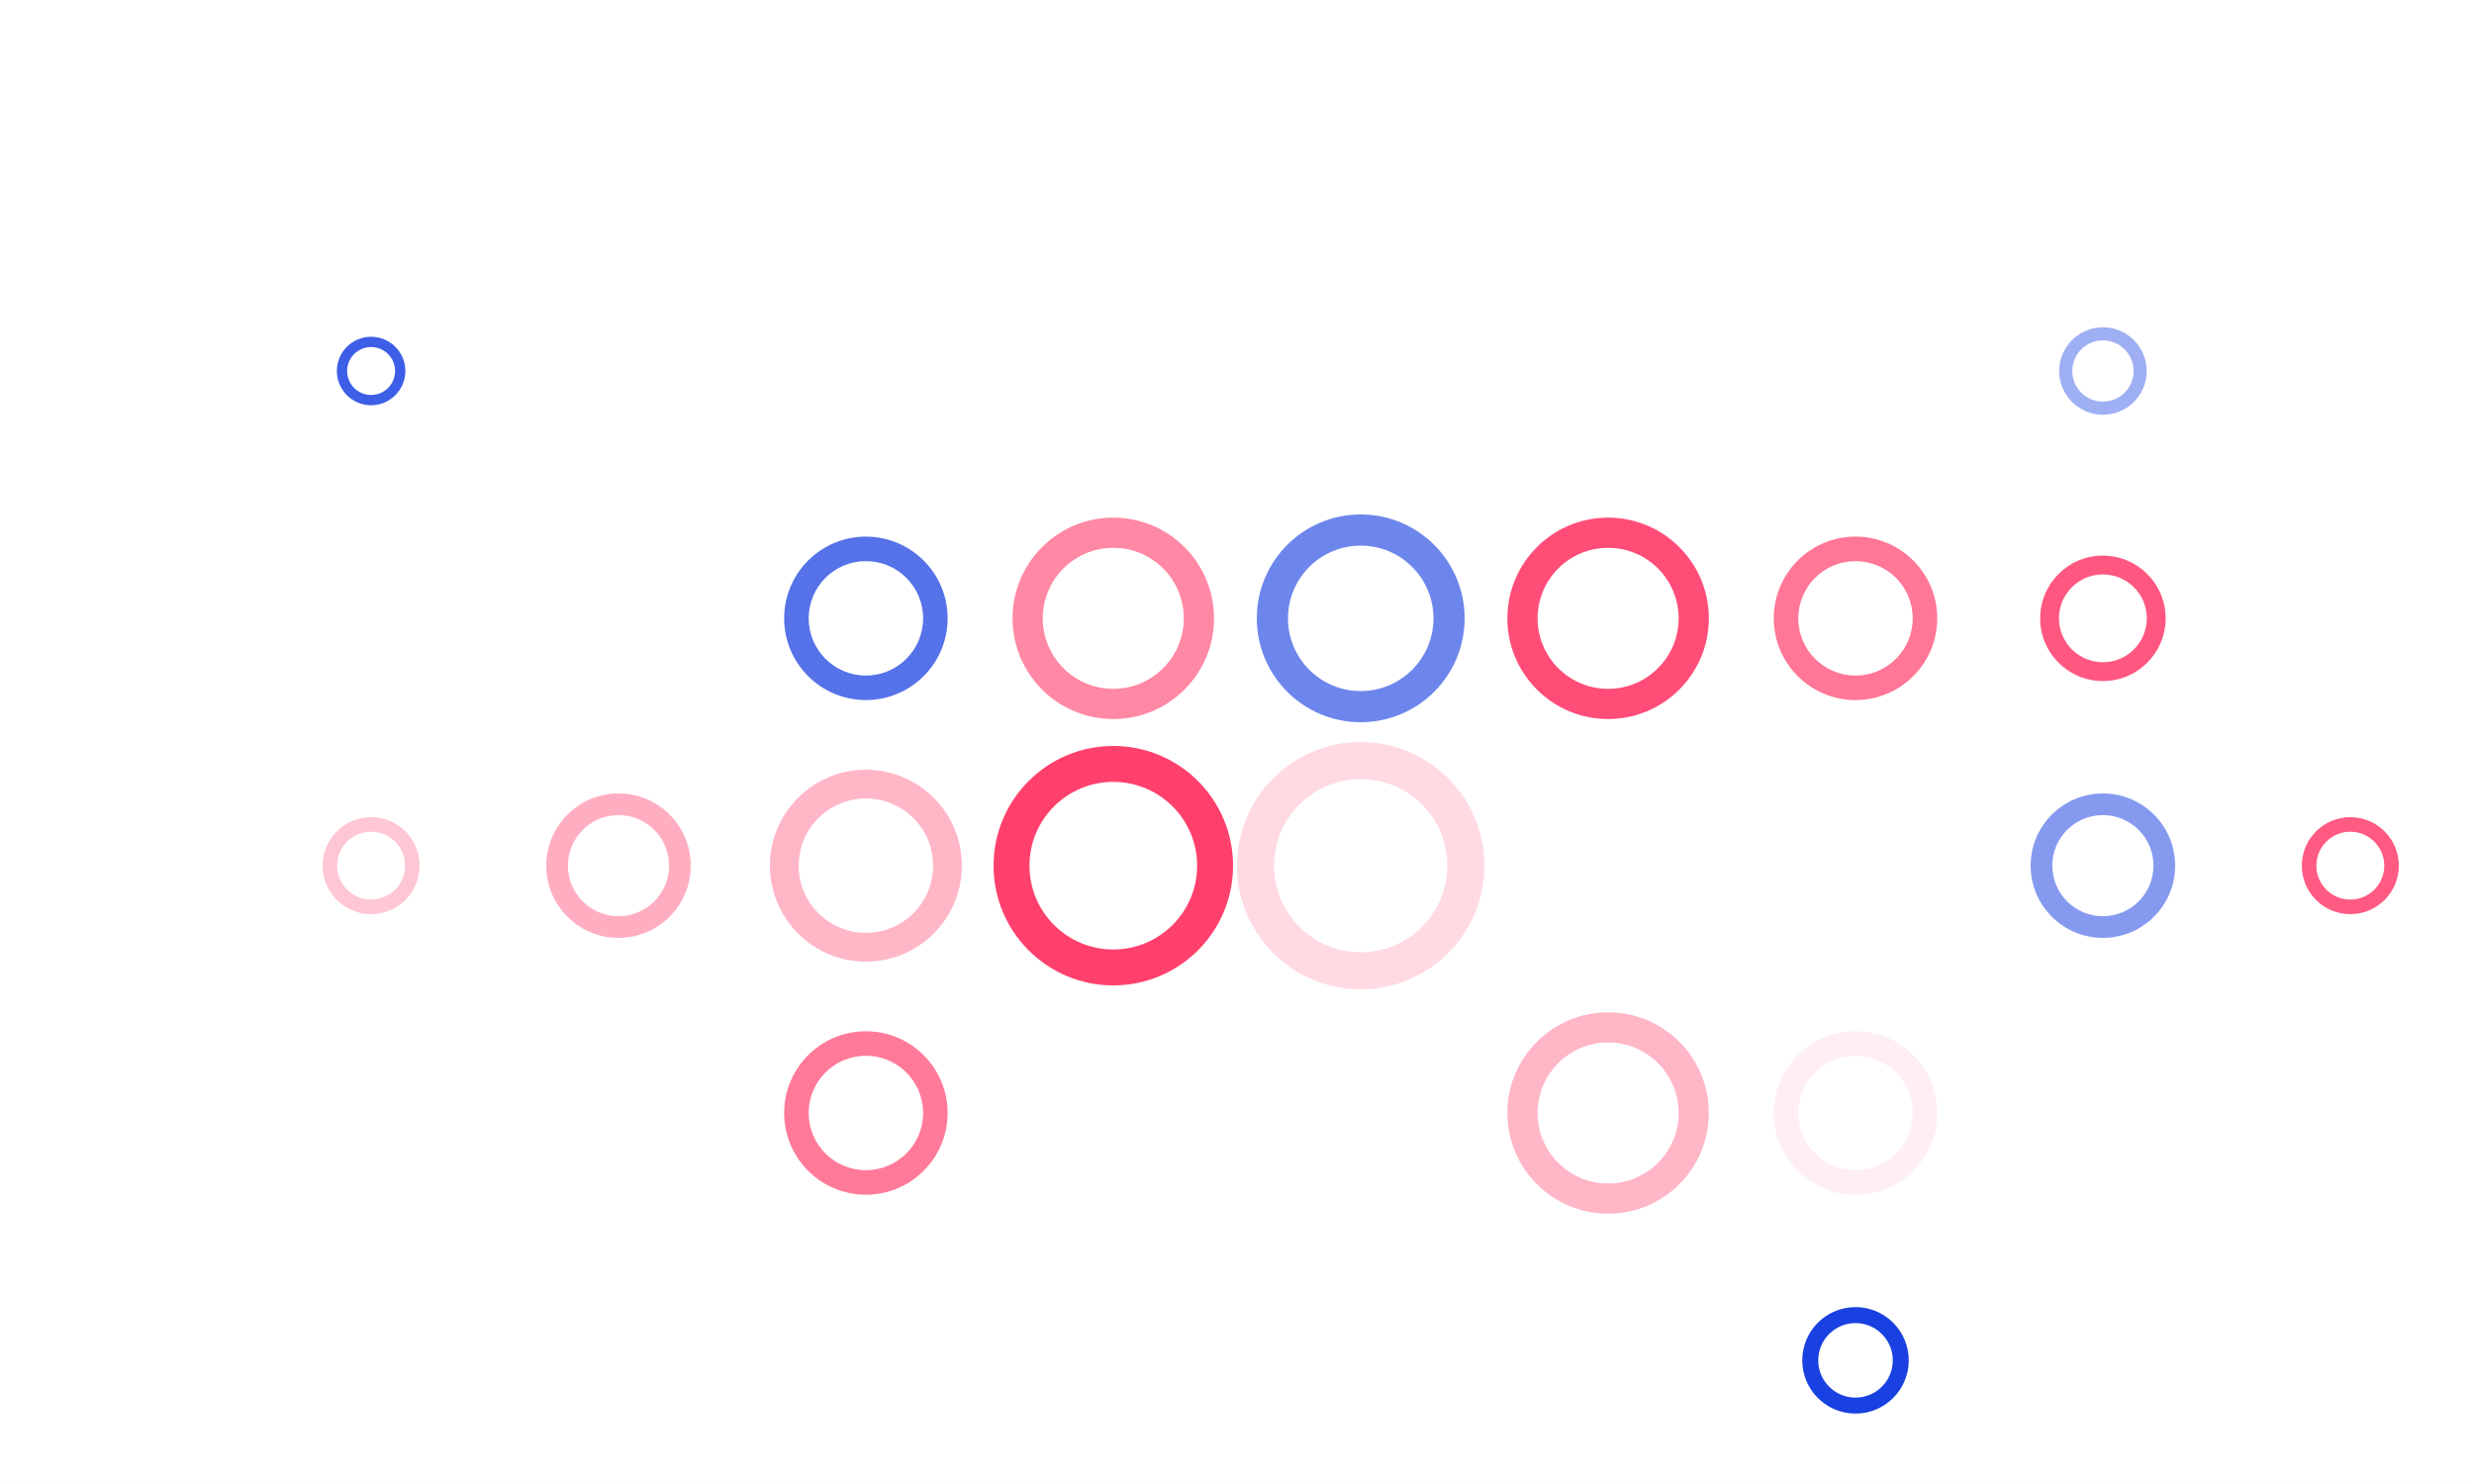
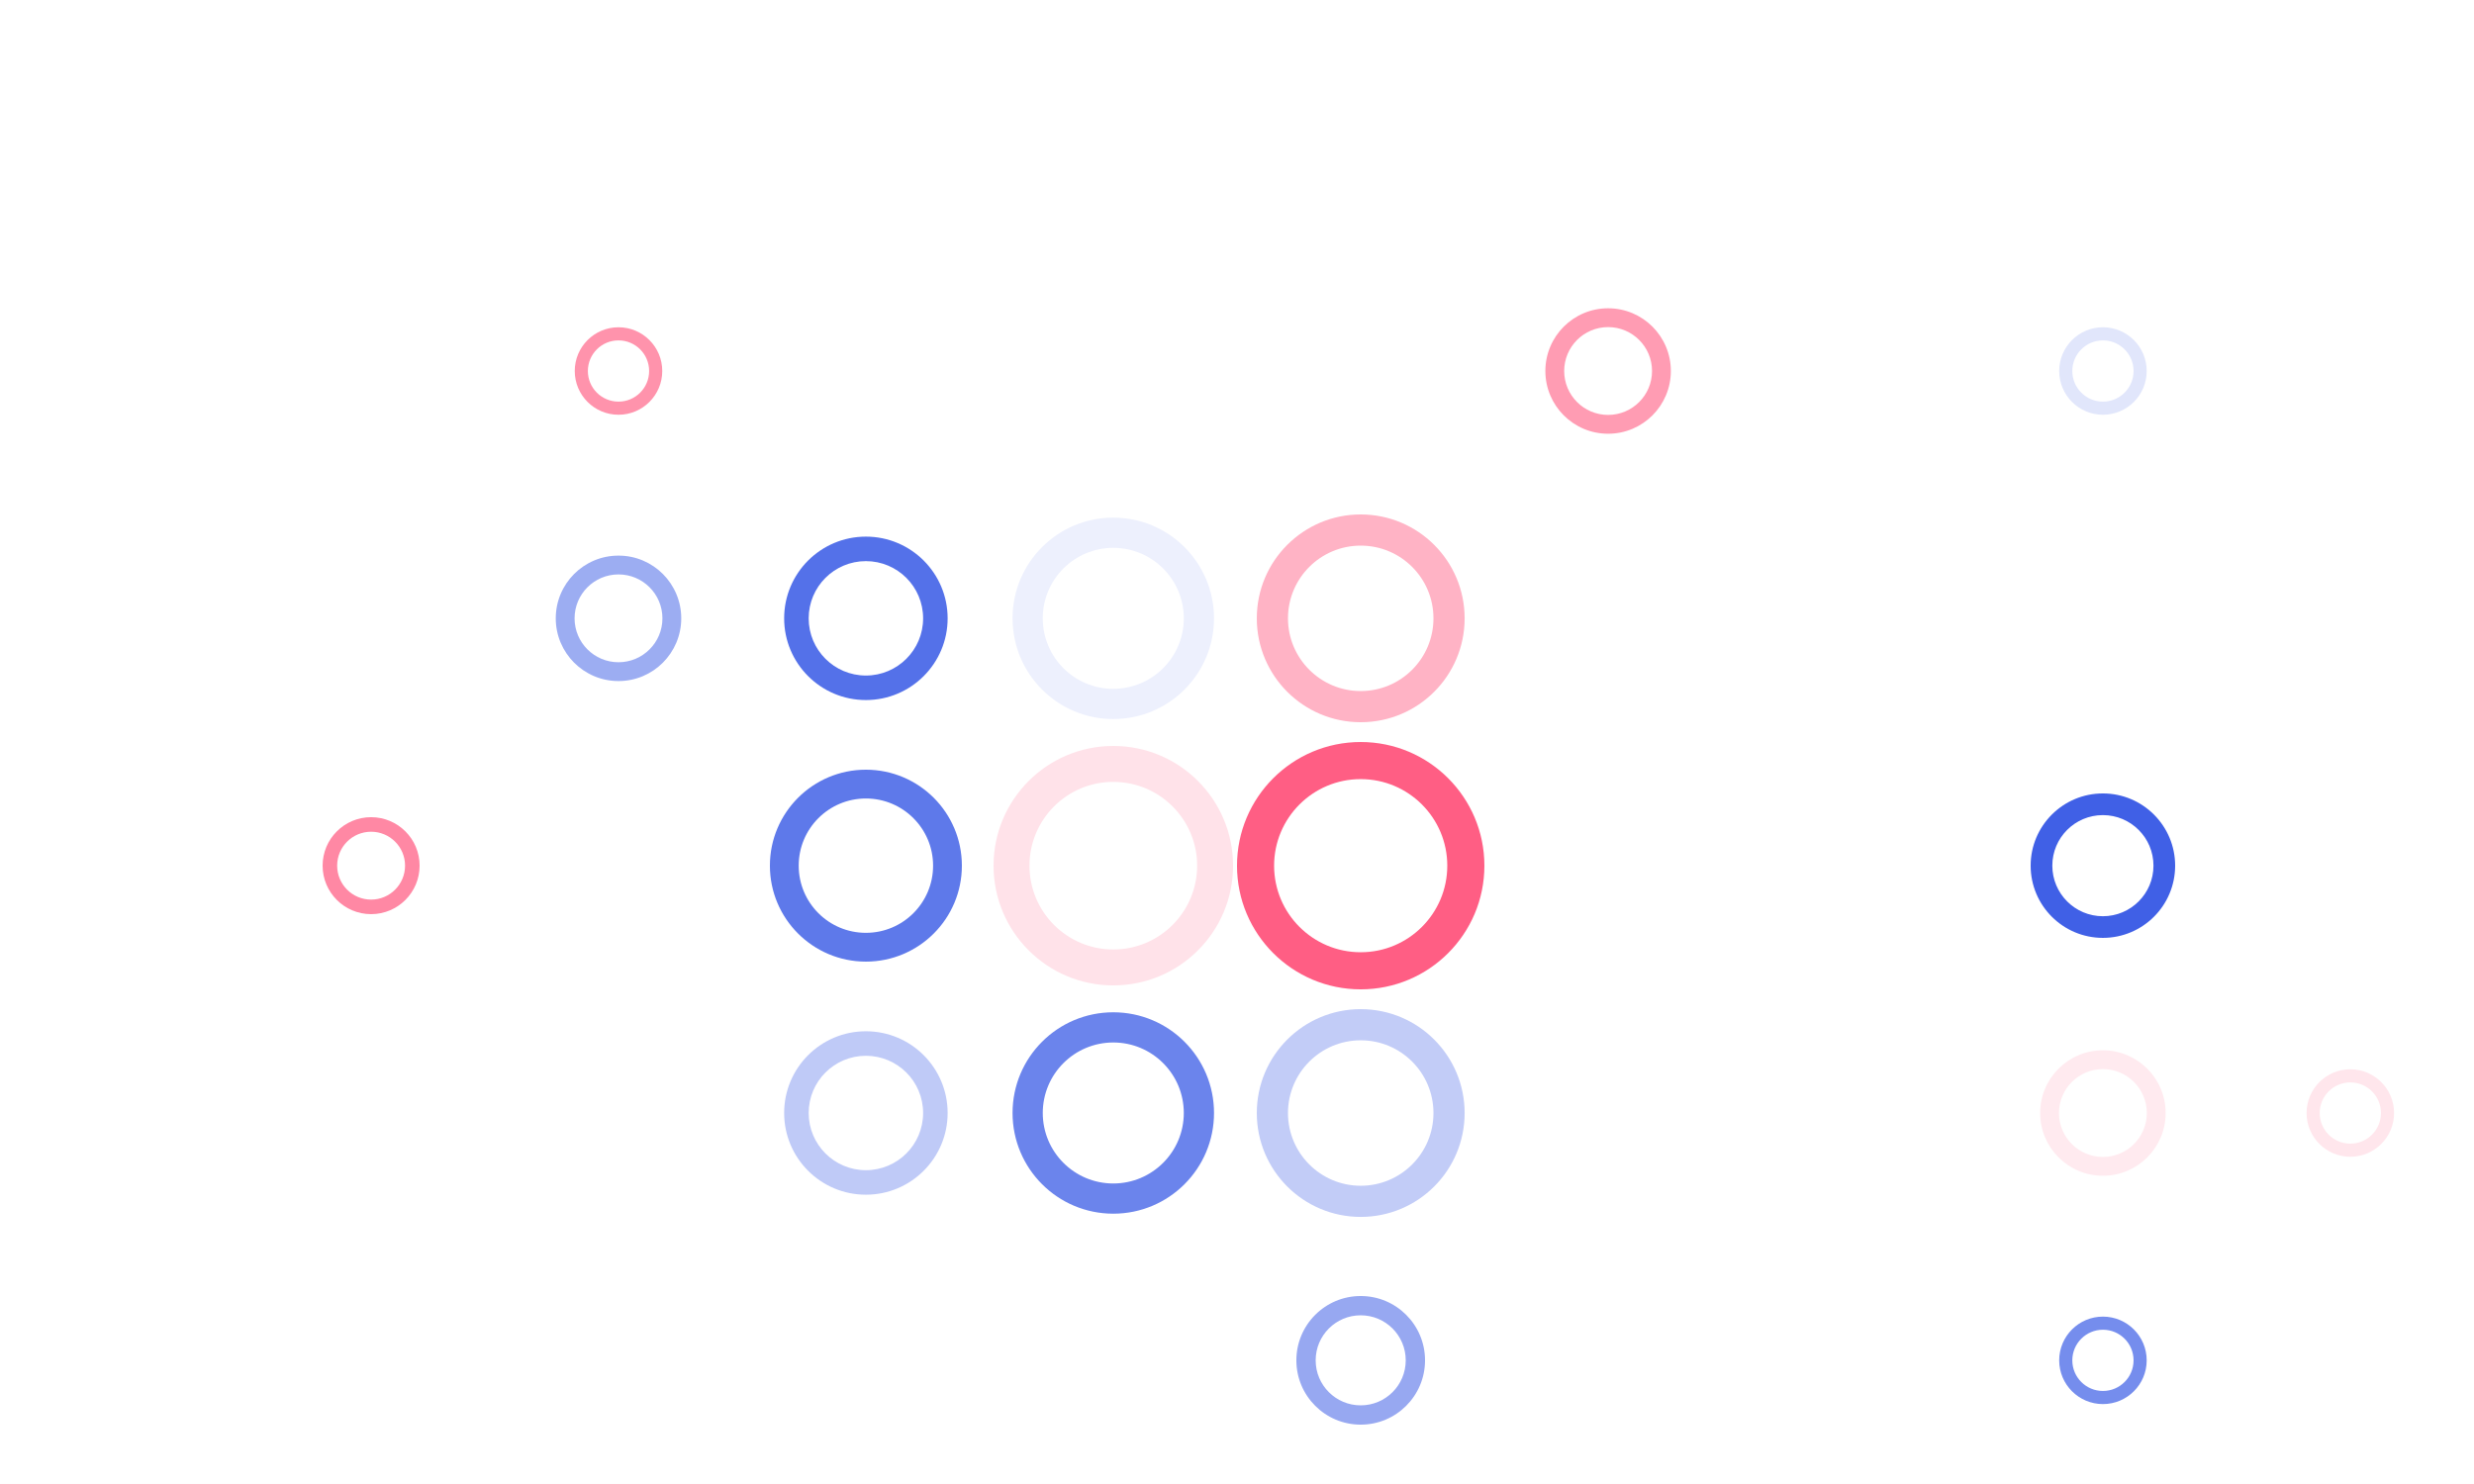
<svg xmlns="http://www.w3.org/2000/svg" viewBox="0 0 1000 599.985" preserveAspectRatio="xMaxYMax slice">
  <g transform="scale(1.810876)">
    <rect x="0" y="0" width="552.222" height="331.333" fill="#ffffff" />
-     <g transform="translate(75.19,75.19) scale(0.7645) rotate(0)">
-       <path fill-rule="evenodd" clip-rule="evenodd" d="M10 20C15.523 20 20 15.523 20 10C20 4.477 15.523 0 10 0C4.477 0 0 4.477 0 10C0 15.523 4.477 20 10 20ZM10 17C13.866 17 17 13.866 17 10C17 6.134 13.866 3 10 3C6.134 3 3 6.134 3 10C3 13.866 6.134 17 10 17Z" fill="#3d5ee6" />
+     <g transform="translate(128.29,73.07) scale(0.9765) rotate(0)">
+       <path fill-rule="evenodd" clip-rule="evenodd" d="M10 20C15.523 20 20 15.523 20 10C20 4.477 15.523 0 10 0C4.477 0 0 4.477 0 10C0 15.523 4.477 20 10 20ZM10 17C13.866 17 17 13.866 17 10C17 6.134 13.866 3 10 3C6.134 3 3 6.134 3 10C3 13.866 6.134 17 10 17Z" fill="#ff93ac" />
+     </g>
+     <g transform="translate(344.94,68.83) scale(1.4005) rotate(0)">
+       <path fill-rule="evenodd" clip-rule="evenodd" d="M10 20C15.523 20 20 15.523 20 10C20 4.477 15.523 0 10 0C4.477 0 0 4.477 0 10C0 15.523 4.477 20 10 20ZM10 17C13.866 17 17 13.866 17 10C17 6.134 13.866 3 10 3C6.134 3 3 6.134 3 10C3 13.866 6.134 17 10 17Z" fill="#ff9cb3" />
    </g>
    <g transform="translate(459.63,73.07) scale(0.9765) rotate(0)">
-       <path fill-rule="evenodd" clip-rule="evenodd" d="M10 20C15.523 20 20 15.523 20 10C20 4.477 15.523 0 10 0C4.477 0 0 4.477 0 10C0 15.523 4.477 20 10 20ZM10 17C13.866 17 17 13.866 17 10C17 6.134 13.866 3 10 3C6.134 3 3 6.134 3 10C3 13.866 6.134 17 10 17Z" fill="#9faff3" />
+       <path fill-rule="evenodd" clip-rule="evenodd" d="M10 20C15.523 20 20 15.523 20 10C20 4.477 15.523 0 10 0C4.477 0 0 4.477 0 10C0 15.523 4.477 20 10 20ZM10 17C13.866 17 17 13.866 17 10C17 6.134 13.866 3 10 3C6.134 3 3 6.134 3 10C3 13.866 6.134 17 10 17Z" fill="#e1e6fb" />
+     </g>
+     <g transform="translate(124.05,124.05) scale(1.4005) rotate(0)">
+       <path fill-rule="evenodd" clip-rule="evenodd" d="M10 20C15.523 20 20 15.523 20 10C20 4.477 15.523 0 10 0C4.477 0 0 4.477 0 10C0 15.523 4.477 20 10 20ZM10 17C13.866 17 17 13.866 17 10C17 6.134 13.866 3 10 3C6.134 3 3 6.134 3 10C3 13.866 6.134 17 10 17Z" fill="#9cadf2" />
    </g>
    <g transform="translate(175.03,119.81) scale(1.8245) rotate(0)">
-       <path fill-rule="evenodd" clip-rule="evenodd" d="M10 20C15.523 20 20 15.523 20 10C20 4.477 15.523 0 10 0C4.477 0 0 4.477 0 10C0 15.523 4.477 20 10 20ZM10 17C13.866 17 17 13.866 17 10C17 6.134 13.866 3 10 3C6.134 3 3 6.134 3 10C3 13.866 6.134 17 10 17Z" fill="#5572e9" />
+       <path fill-rule="evenodd" clip-rule="evenodd" d="M10 20C15.523 20 20 15.523 20 10C20 4.477 15.523 0 10 0C4.477 0 0 4.477 0 10C0 15.523 4.477 20 10 20ZM10 17C13.866 17 17 13.866 17 10C17 6.134 13.866 3 10 3C6.134 3 3 6.134 3 10C3 13.866 6.134 17 10 17Z" fill="#5471e9" />
    </g>
    <g transform="translate(226.01,115.57) scale(2.2485) rotate(0)">
+       <path fill-rule="evenodd" clip-rule="evenodd" d="M10 20C15.523 20 20 15.523 20 10C20 4.477 15.523 0 10 0C4.477 0 0 4.477 0 10C0 15.523 4.477 20 10 20ZM10 17C13.866 17 17 13.866 17 10C17 6.134 13.866 3 10 3C6.134 3 3 6.134 3 10C3 13.866 6.134 17 10 17Z" fill="#edf0fd" />
+     </g>
+     <g transform="translate(280.53,114.86) scale(2.3195) rotate(0)">
+       <path fill-rule="evenodd" clip-rule="evenodd" d="M10 20C15.523 20 20 15.523 20 10C20 4.477 15.523 0 10 0C4.477 0 0 4.477 0 10C0 15.523 4.477 20 10 20ZM10 17C13.866 17 17 13.866 17 10C17 6.134 13.866 3 10 3C6.134 3 3 6.134 3 10C3 13.866 6.134 17 10 17Z" fill="#ffb3c5" />
+     </g>
+     <g transform="translate(72.01,182.45) scale(1.0825) rotate(0)">
      <path fill-rule="evenodd" clip-rule="evenodd" d="M10 20C15.523 20 20 15.523 20 10C20 4.477 15.523 0 10 0C4.477 0 0 4.477 0 10C0 15.523 4.477 20 10 20ZM10 17C13.866 17 17 13.866 17 10C17 6.134 13.866 3 10 3C6.134 3 3 6.134 3 10C3 13.866 6.134 17 10 17Z" fill="#ff88a4" />
    </g>
-     <g transform="translate(280.53,114.86) scale(2.3195) rotate(0)">
-       <path fill-rule="evenodd" clip-rule="evenodd" d="M10 20C15.523 20 20 15.523 20 10C20 4.477 15.523 0 10 0C4.477 0 0 4.477 0 10C0 15.523 4.477 20 10 20ZM10 17C13.866 17 17 13.866 17 10C17 6.134 13.866 3 10 3C6.134 3 3 6.134 3 10C3 13.866 6.134 17 10 17Z" fill="#6d86ec" />
-     </g>
-     <g transform="translate(336.46,115.57) scale(2.2485) rotate(0)">
-       <path fill-rule="evenodd" clip-rule="evenodd" d="M10 20C15.523 20 20 15.523 20 10C20 4.477 15.523 0 10 0C4.477 0 0 4.477 0 10C0 15.523 4.477 20 10 20ZM10 17C13.866 17 17 13.866 17 10C17 6.134 13.866 3 10 3C6.134 3 3 6.134 3 10C3 13.866 6.134 17 10 17Z" fill="#ff4d78" />
-     </g>
-     <g transform="translate(395.92,119.81) scale(1.8245) rotate(0)">
-       <path fill-rule="evenodd" clip-rule="evenodd" d="M10 20C15.523 20 20 15.523 20 10C20 4.477 15.523 0 10 0C4.477 0 0 4.477 0 10C0 15.523 4.477 20 10 20ZM10 17C13.866 17 17 13.866 17 10C17 6.134 13.866 3 10 3C6.134 3 3 6.134 3 10C3 13.866 6.134 17 10 17Z" fill="#ff7696" />
-     </g>
-     <g transform="translate(455.38,124.05) scale(1.4005) rotate(0)">
-       <path fill-rule="evenodd" clip-rule="evenodd" d="M10 20C15.523 20 20 15.523 20 10C20 4.477 15.523 0 10 0C4.477 0 0 4.477 0 10C0 15.523 4.477 20 10 20ZM10 17C13.866 17 17 13.866 17 10C17 6.134 13.866 3 10 3C6.134 3 3 6.134 3 10C3 13.866 6.134 17 10 17Z" fill="#ff577f" />
-     </g>
-     <g transform="translate(72.01,182.45) scale(1.0825) rotate(0)">
-       <path fill-rule="evenodd" clip-rule="evenodd" d="M10 20C15.523 20 20 15.523 20 10C20 4.477 15.523 0 10 0C4.477 0 0 4.477 0 10C0 15.523 4.477 20 10 20ZM10 17C13.866 17 17 13.866 17 10C17 6.134 13.866 3 10 3C6.134 3 3 6.134 3 10C3 13.866 6.134 17 10 17Z" fill="#ffc6d3" />
-     </g>
-     <g transform="translate(121.93,177.15) scale(1.6125) rotate(0)">
-       <path fill-rule="evenodd" clip-rule="evenodd" d="M10 20C15.523 20 20 15.523 20 10C20 4.477 15.523 0 10 0C4.477 0 0 4.477 0 10C0 15.523 4.477 20 10 20ZM10 17C13.866 17 17 13.866 17 10C17 6.134 13.866 3 10 3C6.134 3 3 6.134 3 10C3 13.866 6.134 17 10 17Z" fill="#ffaec1" />
-     </g>
    <g transform="translate(171.85,171.85) scale(2.1425) rotate(0)">
-       <path fill-rule="evenodd" clip-rule="evenodd" d="M10 20C15.523 20 20 15.523 20 10C20 4.477 15.523 0 10 0C4.477 0 0 4.477 0 10C0 15.523 4.477 20 10 20ZM10 17C13.866 17 17 13.866 17 10C17 6.134 13.866 3 10 3C6.134 3 3 6.134 3 10C3 13.866 6.134 17 10 17Z" fill="#ffb7c8" />
+       <path fill-rule="evenodd" clip-rule="evenodd" d="M10 20C15.523 20 20 15.523 20 10C20 4.477 15.523 0 10 0C4.477 0 0 4.477 0 10C0 15.523 4.477 20 10 20ZM10 17C13.866 17 17 13.866 17 10C17 6.134 13.866 3 10 3C6.134 3 3 6.134 3 10C3 13.866 6.134 17 10 17Z" fill="#5e79ea" />
    </g>
    <g transform="translate(221.77,166.55) scale(2.673) rotate(0)">
-       <path fill-rule="evenodd" clip-rule="evenodd" d="M10 20C15.523 20 20 15.523 20 10C20 4.477 15.523 0 10 0C4.477 0 0 4.477 0 10C0 15.523 4.477 20 10 20ZM10 17C13.866 17 17 13.866 17 10C17 6.134 13.866 3 10 3C6.134 3 3 6.134 3 10C3 13.866 6.134 17 10 17Z" fill="#ff406d" />
+       <path fill-rule="evenodd" clip-rule="evenodd" d="M10 20C15.523 20 20 15.523 20 10C20 4.477 15.523 0 10 0C4.477 0 0 4.477 0 10C0 15.523 4.477 20 10 20ZM10 17C13.866 17 17 13.866 17 10C17 6.134 13.866 3 10 3C6.134 3 3 6.134 3 10C3 13.866 6.134 17 10 17Z" fill="#ffe2e9" />
    </g>
    <g transform="translate(276.11,165.67) scale(2.761) rotate(0)">
-       <path fill-rule="evenodd" clip-rule="evenodd" d="M10 20C15.523 20 20 15.523 20 10C20 4.477 15.523 0 10 0C4.477 0 0 4.477 0 10C0 15.523 4.477 20 10 20ZM10 17C13.866 17 17 13.866 17 10C17 6.134 13.866 3 10 3C6.134 3 3 6.134 3 10C3 13.866 6.134 17 10 17Z" fill="#ffdae2" />
+       <path fill-rule="evenodd" clip-rule="evenodd" d="M10 20C15.523 20 20 15.523 20 10C20 4.477 15.523 0 10 0C4.477 0 0 4.477 0 10C0 15.523 4.477 20 10 20ZM10 17C13.866 17 17 13.866 17 10C17 6.134 13.866 3 10 3C6.134 3 3 6.134 3 10C3 13.866 6.134 17 10 17Z" fill="#ff5e84" />
    </g>
    <g transform="translate(453.26,177.15) scale(1.6125) rotate(0)">
-       <path fill-rule="evenodd" clip-rule="evenodd" d="M10 20C15.523 20 20 15.523 20 10C20 4.477 15.523 0 10 0C4.477 0 0 4.477 0 10C0 15.523 4.477 20 10 20ZM10 17C13.866 17 17 13.866 17 10C17 6.134 13.866 3 10 3C6.134 3 3 6.134 3 10C3 13.866 6.134 17 10 17Z" fill="#859aef" />
-     </g>
-     <g transform="translate(513.79,182.45) scale(1.0825) rotate(0)">
-       <path fill-rule="evenodd" clip-rule="evenodd" d="M10 20C15.523 20 20 15.523 20 10C20 4.477 15.523 0 10 0C4.477 0 0 4.477 0 10C0 15.523 4.477 20 10 20ZM10 17C13.866 17 17 13.866 17 10C17 6.134 13.866 3 10 3C6.134 3 3 6.134 3 10C3 13.866 6.134 17 10 17Z" fill="#ff5a82" />
+       <path fill-rule="evenodd" clip-rule="evenodd" d="M10 20C15.523 20 20 15.523 20 10C20 4.477 15.523 0 10 0C4.477 0 0 4.477 0 10C0 15.523 4.477 20 10 20ZM10 17C13.866 17 17 13.866 17 10C17 6.134 13.866 3 10 3C6.134 3 3 6.134 3 10C3 13.866 6.134 17 10 17Z" fill="#4060e6" />
    </g>
    <g transform="translate(175.03,230.25) scale(1.8245) rotate(0)">
-       <path fill-rule="evenodd" clip-rule="evenodd" d="M10 20C15.523 20 20 15.523 20 10C20 4.477 15.523 0 10 0C4.477 0 0 4.477 0 10C0 15.523 4.477 20 10 20ZM10 17C13.866 17 17 13.866 17 10C17 6.134 13.866 3 10 3C6.134 3 3 6.134 3 10C3 13.866 6.134 17 10 17Z" fill="#ff7a99" />
+       <path fill-rule="evenodd" clip-rule="evenodd" d="M10 20C15.523 20 20 15.523 20 10C20 4.477 15.523 0 10 0C4.477 0 0 4.477 0 10C0 15.523 4.477 20 10 20ZM10 17C13.866 17 17 13.866 17 10C17 6.134 13.866 3 10 3C6.134 3 3 6.134 3 10C3 13.866 6.134 17 10 17Z" fill="#bfcaf7" />
    </g>
-     <g transform="translate(336.46,226.01) scale(2.2485) rotate(0)">
-       <path fill-rule="evenodd" clip-rule="evenodd" d="M10 20C15.523 20 20 15.523 20 10C20 4.477 15.523 0 10 0C4.477 0 0 4.477 0 10C0 15.523 4.477 20 10 20ZM10 17C13.866 17 17 13.866 17 10C17 6.134 13.866 3 10 3C6.134 3 3 6.134 3 10C3 13.866 6.134 17 10 17Z" fill="#ffb7c8" />
+     <g transform="translate(226.01,226.01) scale(2.2485) rotate(0)">
+       <path fill-rule="evenodd" clip-rule="evenodd" d="M10 20C15.523 20 20 15.523 20 10C20 4.477 15.523 0 10 0C4.477 0 0 4.477 0 10C0 15.523 4.477 20 10 20ZM10 17C13.866 17 17 13.866 17 10C17 6.134 13.866 3 10 3C6.134 3 3 6.134 3 10C3 13.866 6.134 17 10 17Z" fill="#6b84ec" />
    </g>
-     <g transform="translate(395.92,230.25) scale(1.8245) rotate(0)">
-       <path fill-rule="evenodd" clip-rule="evenodd" d="M10 20C15.523 20 20 15.523 20 10C20 4.477 15.523 0 10 0C4.477 0 0 4.477 0 10C0 15.523 4.477 20 10 20ZM10 17C13.866 17 17 13.866 17 10C17 6.134 13.866 3 10 3C6.134 3 3 6.134 3 10C3 13.866 6.134 17 10 17Z" fill="#ffeef2" />
+     <g transform="translate(280.53,225.31) scale(2.3195) rotate(0)">
+       <path fill-rule="evenodd" clip-rule="evenodd" d="M10 20C15.523 20 20 15.523 20 10C20 4.477 15.523 0 10 0C4.477 0 0 4.477 0 10C0 15.523 4.477 20 10 20ZM10 17C13.866 17 17 13.866 17 10C17 6.134 13.866 3 10 3C6.134 3 3 6.134 3 10C3 13.866 6.134 17 10 17Z" fill="#c2ccf7" />
    </g>
-     <g transform="translate(402.28,291.84) scale(1.1885) rotate(0)">
-       <path fill-rule="evenodd" clip-rule="evenodd" d="M10 20C15.523 20 20 15.523 20 10C20 4.477 15.523 0 10 0C4.477 0 0 4.477 0 10C0 15.523 4.477 20 10 20ZM10 17C13.866 17 17 13.866 17 10C17 6.134 13.866 3 10 3C6.134 3 3 6.134 3 10C3 13.866 6.134 17 10 17Z" fill="#1940e1" />
+     <g transform="translate(455.38,234.5) scale(1.4005) rotate(0)">
+       <path fill-rule="evenodd" clip-rule="evenodd" d="M10 20C15.523 20 20 15.523 20 10C20 4.477 15.523 0 10 0C4.477 0 0 4.477 0 10C0 15.523 4.477 20 10 20ZM10 17C13.866 17 17 13.866 17 10C17 6.134 13.866 3 10 3C6.134 3 3 6.134 3 10C3 13.866 6.134 17 10 17Z" fill="#ffeaef" />
+     </g>
+     <g transform="translate(514.85,238.74) scale(0.9765) rotate(0)">
+       <path fill-rule="evenodd" clip-rule="evenodd" d="M10 20C15.523 20 20 15.523 20 10C20 4.477 15.523 0 10 0C4.477 0 0 4.477 0 10C0 15.523 4.477 20 10 20ZM10 17C13.866 17 17 13.866 17 10C17 6.134 13.866 3 10 3C6.134 3 3 6.134 3 10C3 13.866 6.134 17 10 17Z" fill="#ffe6ec" />
+     </g>
+     <g transform="translate(289.36,289.36) scale(1.436) rotate(0)">
+       <path fill-rule="evenodd" clip-rule="evenodd" d="M10 20C15.523 20 20 15.523 20 10C20 4.477 15.523 0 10 0C4.477 0 0 4.477 0 10C0 15.523 4.477 20 10 20ZM10 17C13.866 17 17 13.866 17 10C17 6.134 13.866 3 10 3C6.134 3 3 6.134 3 10C3 13.866 6.134 17 10 17Z" fill="#97a8f1" />
+     </g>
+     <g transform="translate(459.63,293.96) scale(0.9765) rotate(0)">
+       <path fill-rule="evenodd" clip-rule="evenodd" d="M10 20C15.523 20 20 15.523 20 10C20 4.477 15.523 0 10 0C4.477 0 0 4.477 0 10C0 15.523 4.477 20 10 20ZM10 17C13.866 17 17 13.866 17 10C17 6.134 13.866 3 10 3C6.134 3 3 6.134 3 10C3 13.866 6.134 17 10 17Z" fill="#758ded" />
    </g>
  </g>
</svg>
